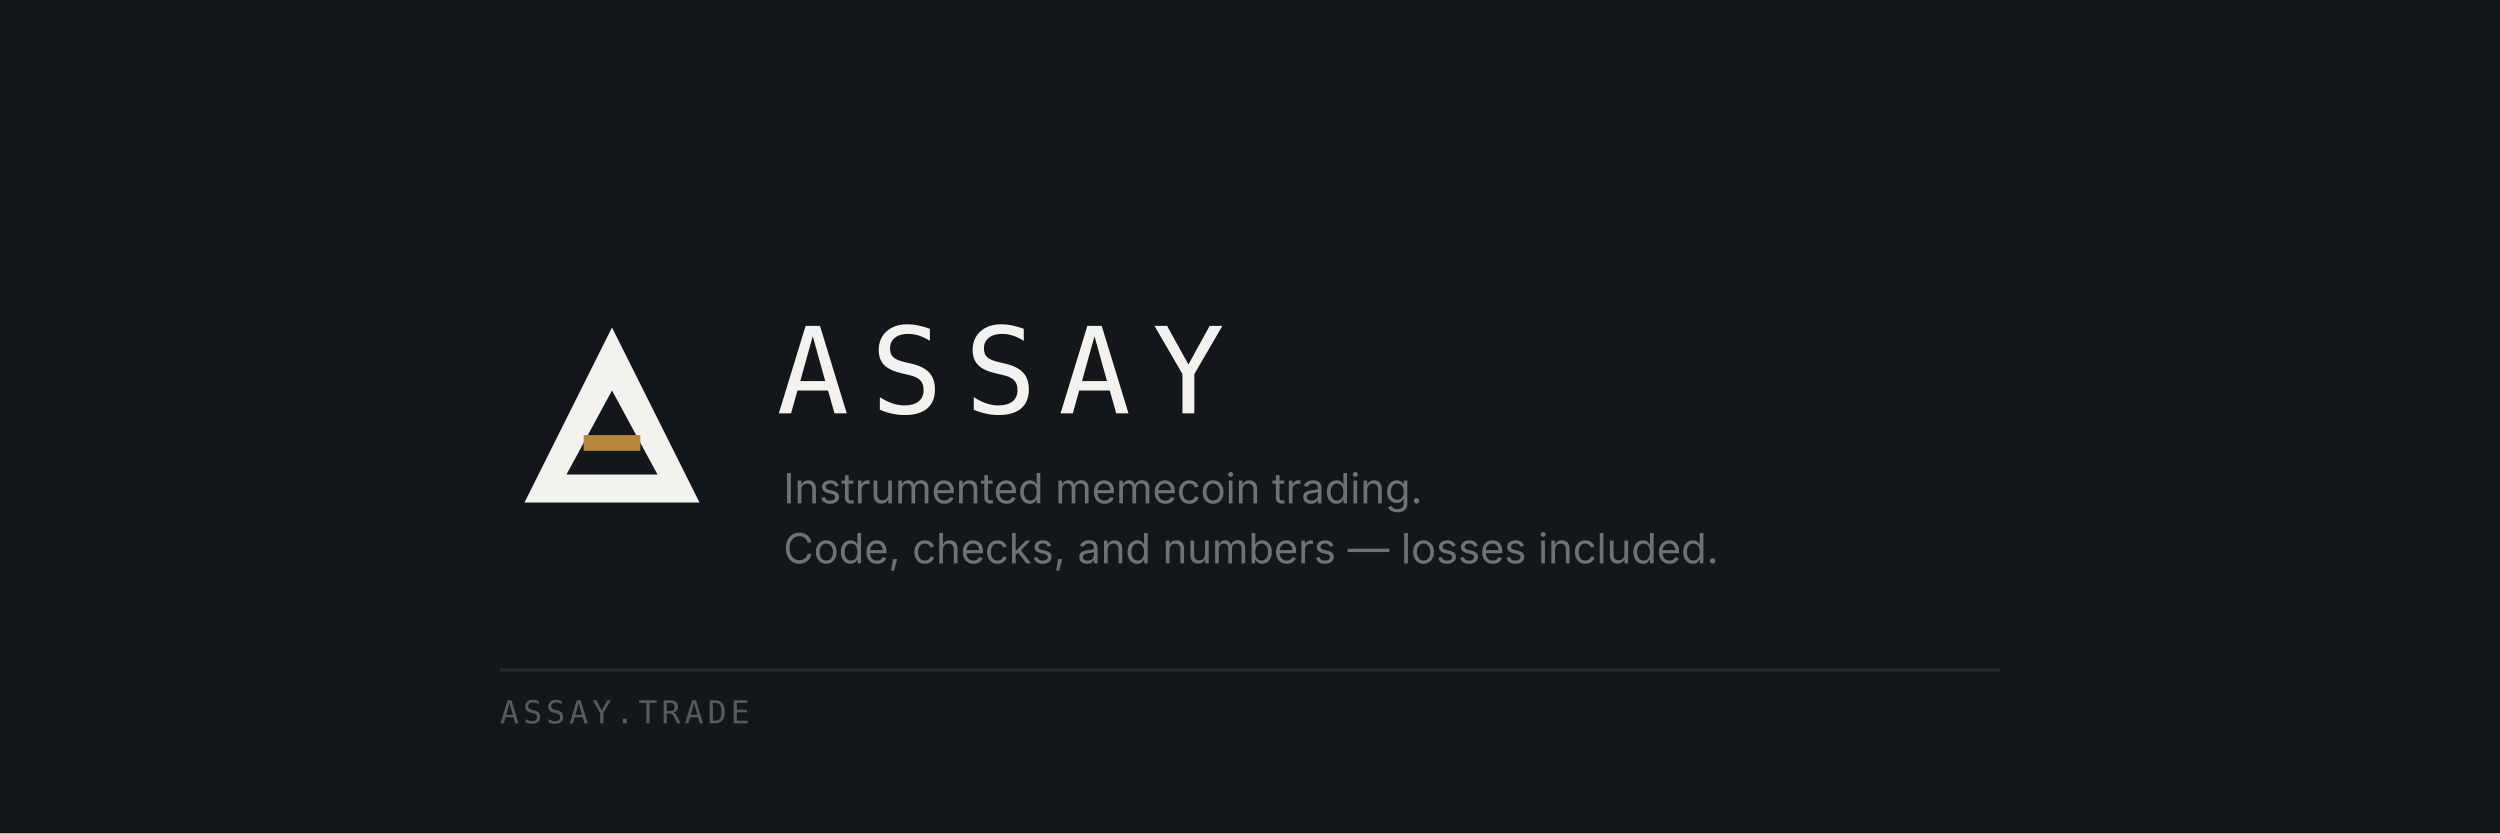
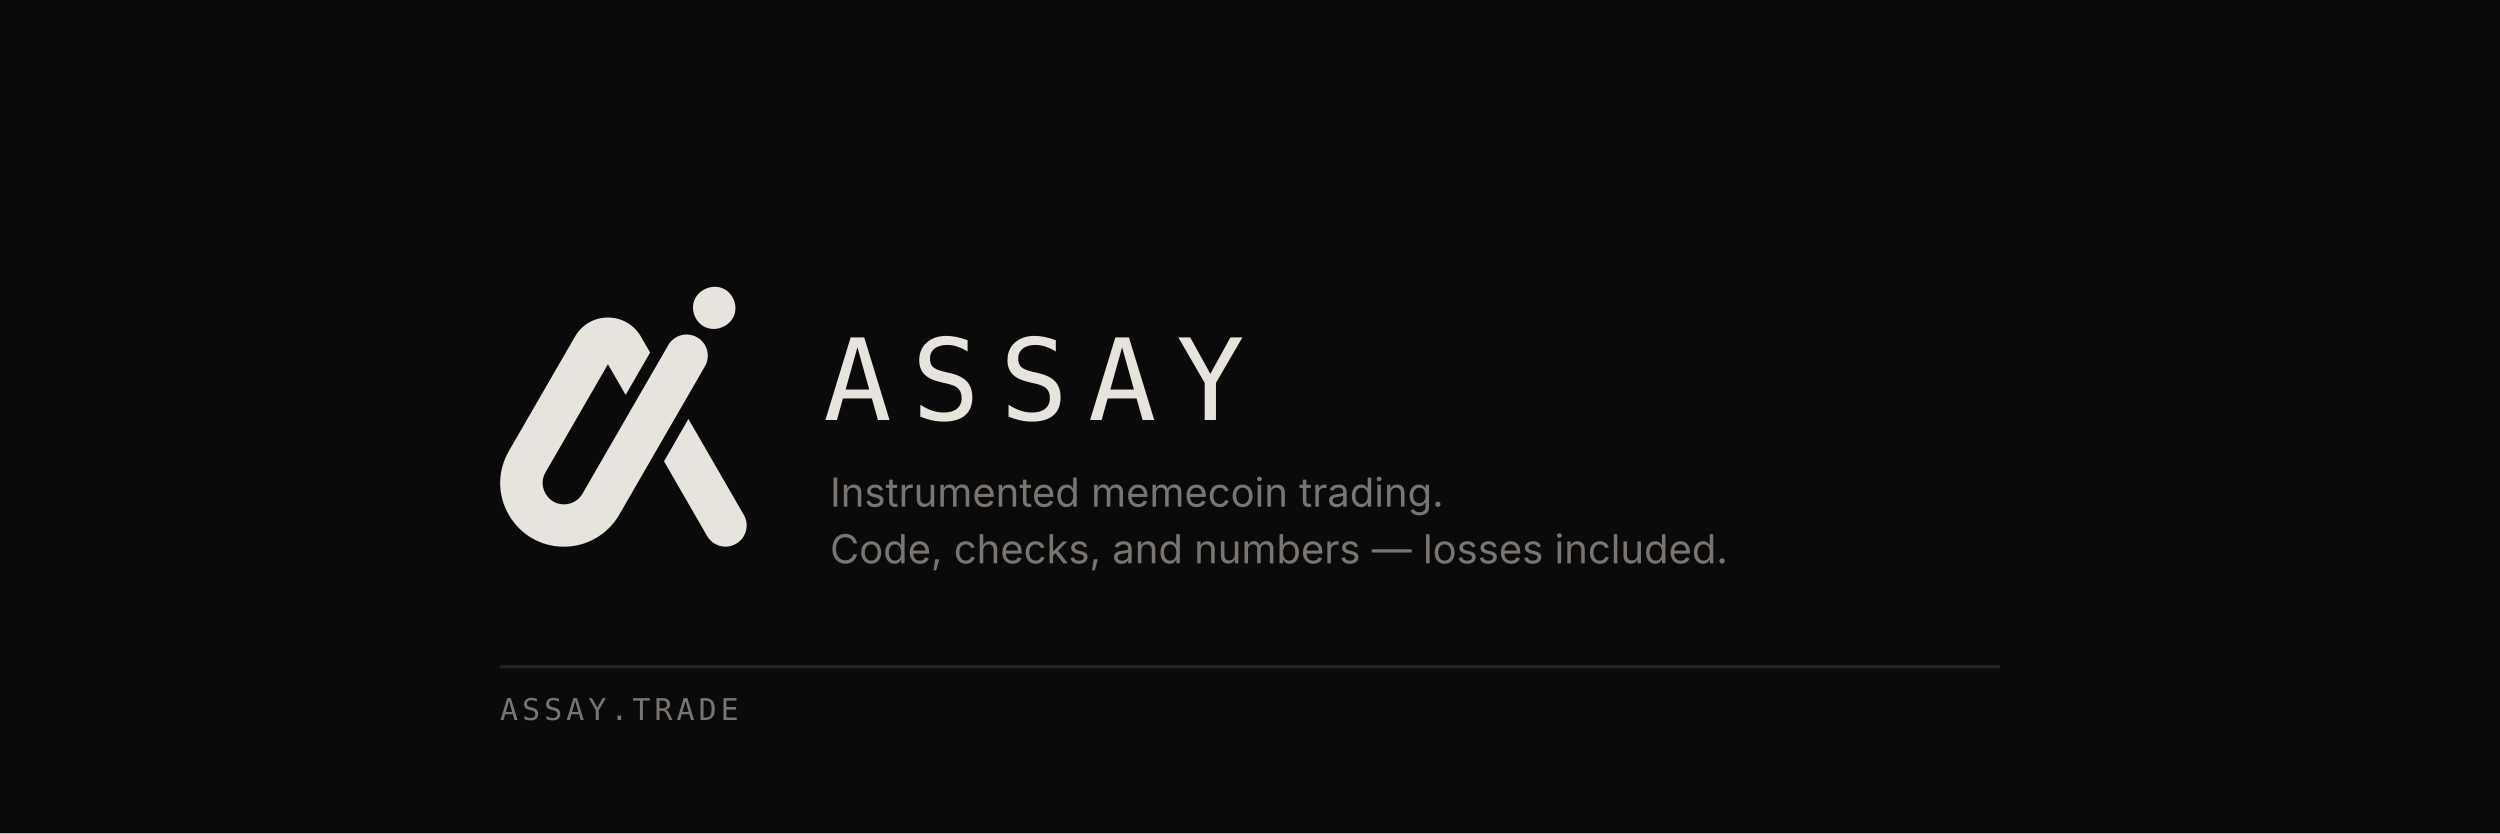
<svg xmlns="http://www.w3.org/2000/svg" viewBox="0 0 1500 500" width="1500" height="500" role="img" aria-label="Assay banner">
-   <rect width="1500" height="500" fill="#14171A" />
-   <g transform="translate(300 186) scale(2.1)">
-     <path d="M32 5 L57 55 H7 Z M32 23 L45 47 H19 Z" fill="#F3F2EF" fill-rule="evenodd" />
-     <path d="M23.9 38 H40.1" stroke="#B8873F" stroke-width="4.5" stroke-linecap="butt" />
+   <rect width="1500" height="500" fill="#0A0A0A" />
+   <g transform="translate(300 172) scale(0.2178771) translate(-410 -409)" fill="#E7E3DD">
+     <path d="M 1081.461 1037.523 L 928.895 773.324 L 861.629 889.969 L 980.418 1095.773 C 991.152 1114.379 1010.762 1124.969 1030.941 1124.969 C 1040.816 1124.969 1050.836 1122.395 1059.996 1117.098 C 1088.047 1100.926 1097.492 1065.434 1081.461 1037.523 Z M 1081.461 1037.523 " />
+     <path d="M 974.41 628.199 L 909.719 740.262 L 842.309 856.906 L 738.117 1037.383 C 706.918 1091.48 648.668 1125.113 586.266 1125.113 C 522.863 1125.113 466.047 1092.34 434.273 1037.383 C 402.5 982.566 402.5 916.875 434.273 861.914 L 616.609 546.336 C 635.5 513.562 669.418 493.953 707.203 493.953 C 744.988 493.953 778.906 513.562 797.941 546.336 L 804.523 557.785 L 823.418 590.418 L 756.008 707.059 L 707.203 622.617 L 535.457 920.164 C 520.145 946.645 530.305 970.113 535.457 978.988 C 540.609 987.859 555.781 1008.469 586.41 1008.469 C 607.305 1008.469 626.914 997.164 637.219 978.988 L 775.043 740.262 L 842.453 623.621 L 873.367 569.949 C 889.539 542.043 925.176 532.453 953.082 548.625 C 980.992 564.656 990.582 600.293 974.41 628.199 Z M 974.41 628.199 " />
+     <path d="M 946.07 489.66 C 977.27 559.93 1081.32 516.852 1053.84 445.008 C 1022.496 374.879 918.449 417.957 946.07 489.66 Z M 946.07 489.66 " />
  </g>
-   <text x="466" y="248" fill="#F3F2EF" font-family="'IBM Plex Mono', ui-monospace, Menlo, monospace" font-size="72" font-weight="500" letter-spacing="13">ASSAY</text>
-   <text x="470" y="302" fill="#6B7378" font-family="'IBM Plex Sans', -apple-system, sans-serif" font-size="25">Instrumented memecoin trading.</text>
-   <text x="470" y="338" fill="#6B7378" font-family="'IBM Plex Sans', -apple-system, sans-serif" font-size="25">Code, checks, and numbers — losses included.</text>
-   <path d="M300 402 H1200" stroke="#DCDAD5" stroke-opacity="0.1" stroke-width="2" />
-   <text x="300" y="434" fill="#6B7378" fill-opacity="0.75" font-family="'IBM Plex Mono', ui-monospace, Menlo, monospace" font-size="19" letter-spacing="2.4">ASSAY.TRADE</text>
+   <text x="494" y="252" fill="#E7E3DD" font-family="'IBM Plex Mono', ui-monospace, Menlo, monospace" font-size="68" font-weight="500" letter-spacing="12">ASSAY</text>
+   <text x="498" y="304" fill="#7A7570" font-family="'IBM Plex Sans', -apple-system, 'Segoe UI', sans-serif" font-size="24">Instrumented memecoin trading.</text>
+   <text x="498" y="338" fill="#7A7570" font-family="'IBM Plex Sans', -apple-system, 'Segoe UI', sans-serif" font-size="24">Code, checks, and numbers — losses included.</text>
+   <path d="M300 400 H1200" stroke="#E7E3DD" stroke-opacity="0.12" stroke-width="2" />
+   <text x="300" y="432" fill="#7A7570" font-family="'IBM Plex Mono', ui-monospace, Menlo, monospace" font-size="18" letter-spacing="2.4">ASSAY.TRADE</text>
</svg>
